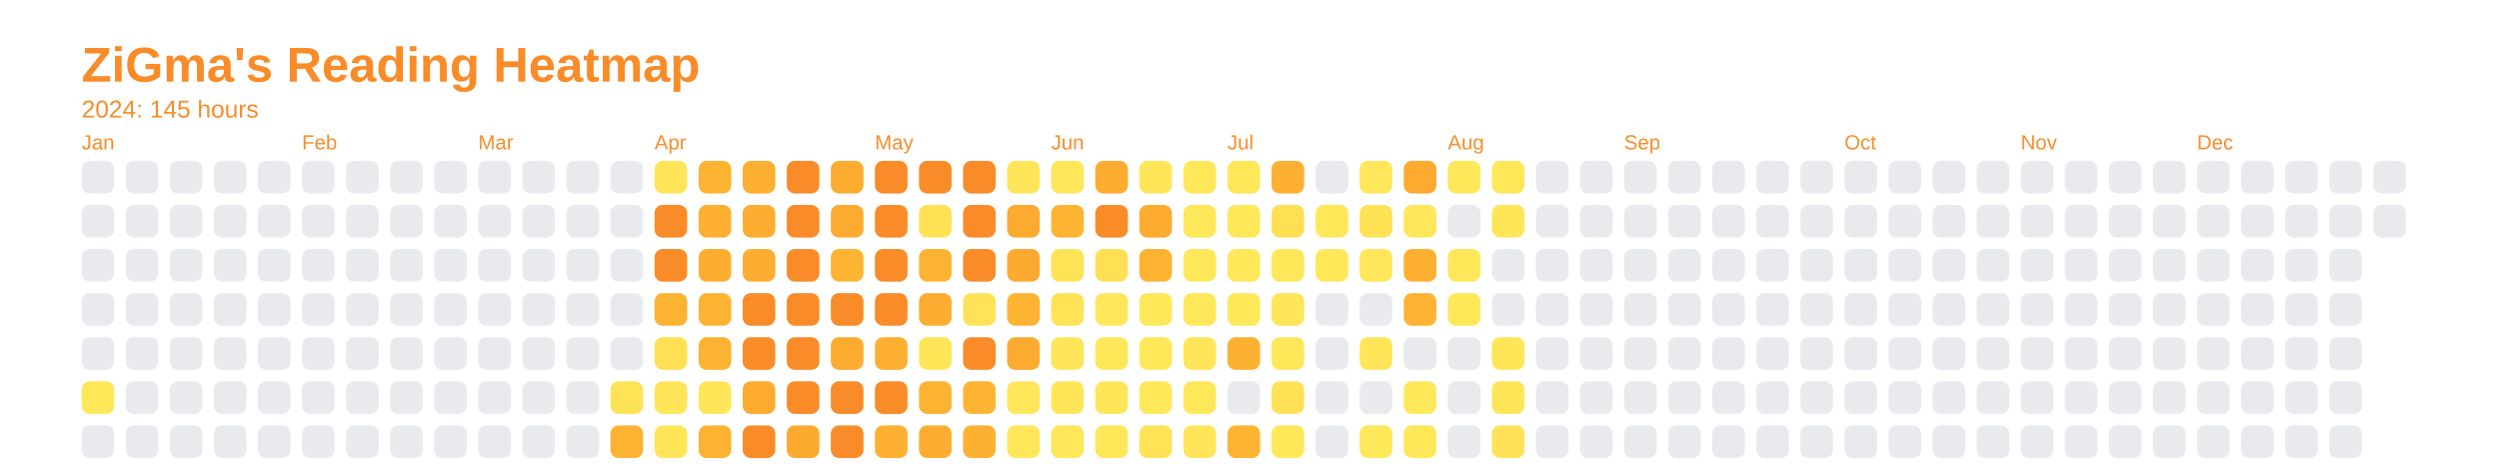
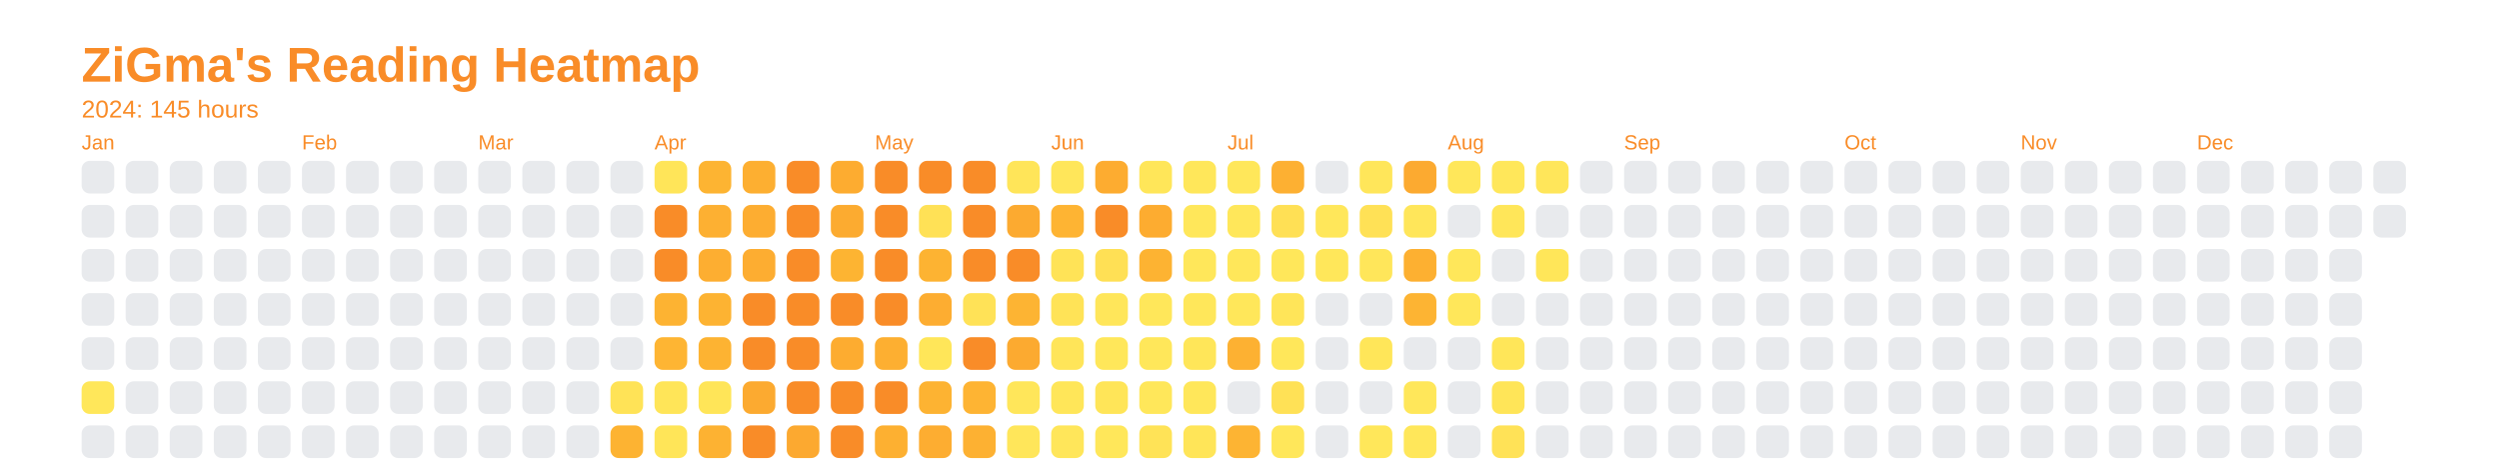
<svg xmlns="http://www.w3.org/2000/svg" baseProfile="full" height="57.5mm" version="1.1" viewBox="0,0,306.2,57.5" width="306.2mm">
  <defs />
  <rect fill="none" height="57.5" width="306.2" x="0" y="0" />
  <text fill="#f98c28" style="font-size:6px; font-family:Arial; font-weight:bold;" x="10" y="10">ZiGma's Reading Heatmap</text>
  <text fill="#f98c28" style="font-size:3px; font-family:Arial;" x="10" y="14.4">2024: 145 hours</text>
  <text fill="#f98c28" style="font-size:2.5px; font-family:Arial" x="10" y="18.3">Jan</text>
  <rect fill="#e8eaed" height="4" rx="1" ry="1" width="4" x="10" y="19.7" />
  <rect fill="#e8eaed" height="4" rx="1" ry="1" width="4" x="10" y="25.1" />
  <rect fill="#e8eaed" height="4" rx="1" ry="1" width="4" x="10" y="30.5" />
  <rect fill="#e8eaed" height="4" rx="1" ry="1" width="4" x="10" y="35.9" />
  <rect fill="#e8eaed" height="4" rx="1" ry="1" width="4" x="10" y="41.3" />
  <rect fill="#ffe75a" height="4" rx="1" ry="1" width="4" x="10" y="46.7" />
  <rect fill="#e8eaed" height="4" rx="1" ry="1" width="4" x="10" y="52.1" />
  <rect fill="#e8eaed" height="4" rx="1" ry="1" width="4" x="15.4" y="19.7" />
  <rect fill="#e8eaed" height="4" rx="1" ry="1" width="4" x="15.4" y="25.1" />
  <rect fill="#e8eaed" height="4" rx="1" ry="1" width="4" x="15.4" y="30.5" />
  <rect fill="#e8eaed" height="4" rx="1" ry="1" width="4" x="15.4" y="35.9" />
  <rect fill="#e8eaed" height="4" rx="1" ry="1" width="4" x="15.4" y="41.3" />
  <rect fill="#e8eaed" height="4" rx="1" ry="1" width="4" x="15.4" y="46.7" />
  <rect fill="#e8eaed" height="4" rx="1" ry="1" width="4" x="15.4" y="52.1" />
  <rect fill="#e8eaed" height="4" rx="1" ry="1" width="4" x="20.8" y="19.7" />
  <rect fill="#e8eaed" height="4" rx="1" ry="1" width="4" x="20.8" y="25.1" />
  <rect fill="#e8eaed" height="4" rx="1" ry="1" width="4" x="20.8" y="30.5" />
  <rect fill="#e8eaed" height="4" rx="1" ry="1" width="4" x="20.8" y="35.9" />
  <rect fill="#e8eaed" height="4" rx="1" ry="1" width="4" x="20.8" y="41.3" />
  <rect fill="#e8eaed" height="4" rx="1" ry="1" width="4" x="20.8" y="46.7" />
  <rect fill="#e8eaed" height="4" rx="1" ry="1" width="4" x="20.8" y="52.1" />
  <rect fill="#e8eaed" height="4" rx="1" ry="1" width="4" x="26.2" y="19.7" />
  <rect fill="#e8eaed" height="4" rx="1" ry="1" width="4" x="26.2" y="25.1" />
  <rect fill="#e8eaed" height="4" rx="1" ry="1" width="4" x="26.2" y="30.5" />
  <rect fill="#e8eaed" height="4" rx="1" ry="1" width="4" x="26.2" y="35.9" />
  <rect fill="#e8eaed" height="4" rx="1" ry="1" width="4" x="26.2" y="41.3" />
  <rect fill="#e8eaed" height="4" rx="1" ry="1" width="4" x="26.2" y="46.7" />
  <rect fill="#e8eaed" height="4" rx="1" ry="1" width="4" x="26.2" y="52.1" />
  <rect fill="#e8eaed" height="4" rx="1" ry="1" width="4" x="31.6" y="19.7" />
  <rect fill="#e8eaed" height="4" rx="1" ry="1" width="4" x="31.6" y="25.1" />
  <rect fill="#e8eaed" height="4" rx="1" ry="1" width="4" x="31.6" y="30.5" />
  <rect fill="#e8eaed" height="4" rx="1" ry="1" width="4" x="31.6" y="35.9" />
  <rect fill="#e8eaed" height="4" rx="1" ry="1" width="4" x="31.6" y="41.3" />
  <rect fill="#e8eaed" height="4" rx="1" ry="1" width="4" x="31.6" y="46.7" />
  <rect fill="#e8eaed" height="4" rx="1" ry="1" width="4" x="31.6" y="52.1" />
  <text fill="#f98c28" style="font-size:2.5px; font-family:Arial" x="37.0" y="18.3">Feb</text>
  <rect fill="#e8eaed" height="4" rx="1" ry="1" width="4" x="37.0" y="19.7" />
  <rect fill="#e8eaed" height="4" rx="1" ry="1" width="4" x="37.0" y="25.1" />
  <rect fill="#e8eaed" height="4" rx="1" ry="1" width="4" x="37.0" y="30.5" />
  <rect fill="#e8eaed" height="4" rx="1" ry="1" width="4" x="37.0" y="35.9" />
  <rect fill="#e8eaed" height="4" rx="1" ry="1" width="4" x="37.0" y="41.3" />
  <rect fill="#e8eaed" height="4" rx="1" ry="1" width="4" x="37.0" y="46.7" />
  <rect fill="#e8eaed" height="4" rx="1" ry="1" width="4" x="37.0" y="52.1" />
  <rect fill="#e8eaed" height="4" rx="1" ry="1" width="4" x="42.4" y="19.7" />
  <rect fill="#e8eaed" height="4" rx="1" ry="1" width="4" x="42.4" y="25.1" />
  <rect fill="#e8eaed" height="4" rx="1" ry="1" width="4" x="42.4" y="30.5" />
  <rect fill="#e8eaed" height="4" rx="1" ry="1" width="4" x="42.4" y="35.9" />
  <rect fill="#e8eaed" height="4" rx="1" ry="1" width="4" x="42.4" y="41.3" />
  <rect fill="#e8eaed" height="4" rx="1" ry="1" width="4" x="42.4" y="46.7" />
  <rect fill="#e8eaed" height="4" rx="1" ry="1" width="4" x="42.4" y="52.1" />
  <rect fill="#e8eaed" height="4" rx="1" ry="1" width="4" x="47.8" y="19.7" />
  <rect fill="#e8eaed" height="4" rx="1" ry="1" width="4" x="47.8" y="25.1" />
  <rect fill="#e8eaed" height="4" rx="1" ry="1" width="4" x="47.8" y="30.5" />
  <rect fill="#e8eaed" height="4" rx="1" ry="1" width="4" x="47.8" y="35.9" />
  <rect fill="#e8eaed" height="4" rx="1" ry="1" width="4" x="47.8" y="41.3" />
  <rect fill="#e8eaed" height="4" rx="1" ry="1" width="4" x="47.8" y="46.7" />
  <rect fill="#e8eaed" height="4" rx="1" ry="1" width="4" x="47.8" y="52.1" />
  <rect fill="#e8eaed" height="4" rx="1" ry="1" width="4" x="53.2" y="19.7" />
  <rect fill="#e8eaed" height="4" rx="1" ry="1" width="4" x="53.2" y="25.1" />
  <rect fill="#e8eaed" height="4" rx="1" ry="1" width="4" x="53.2" y="30.5" />
  <rect fill="#e8eaed" height="4" rx="1" ry="1" width="4" x="53.2" y="35.9" />
  <rect fill="#e8eaed" height="4" rx="1" ry="1" width="4" x="53.2" y="41.3" />
  <rect fill="#e8eaed" height="4" rx="1" ry="1" width="4" x="53.2" y="46.7" />
  <rect fill="#e8eaed" height="4" rx="1" ry="1" width="4" x="53.2" y="52.1" />
  <text fill="#f98c28" style="font-size:2.5px; font-family:Arial" x="58.6" y="18.3">Mar</text>
  <rect fill="#e8eaed" height="4" rx="1" ry="1" width="4" x="58.6" y="19.7" />
  <rect fill="#e8eaed" height="4" rx="1" ry="1" width="4" x="58.6" y="25.1" />
  <rect fill="#e8eaed" height="4" rx="1" ry="1" width="4" x="58.6" y="30.5" />
  <rect fill="#e8eaed" height="4" rx="1" ry="1" width="4" x="58.6" y="35.9" />
  <rect fill="#e8eaed" height="4" rx="1" ry="1" width="4" x="58.6" y="41.3" />
  <rect fill="#e8eaed" height="4" rx="1" ry="1" width="4" x="58.6" y="46.7" />
  <rect fill="#e8eaed" height="4" rx="1" ry="1" width="4" x="58.6" y="52.1" />
  <rect fill="#e8eaed" height="4" rx="1" ry="1" width="4" x="64" y="19.7" />
  <rect fill="#e8eaed" height="4" rx="1" ry="1" width="4" x="64" y="25.1" />
  <rect fill="#e8eaed" height="4" rx="1" ry="1" width="4" x="64" y="30.5" />
  <rect fill="#e8eaed" height="4" rx="1" ry="1" width="4" x="64" y="35.9" />
  <rect fill="#e8eaed" height="4" rx="1" ry="1" width="4" x="64" y="41.3" />
  <rect fill="#e8eaed" height="4" rx="1" ry="1" width="4" x="64" y="46.7" />
  <rect fill="#e8eaed" height="4" rx="1" ry="1" width="4" x="64" y="52.1" />
  <rect fill="#e8eaed" height="4" rx="1" ry="1" width="4" x="69.4" y="19.7" />
  <rect fill="#e8eaed" height="4" rx="1" ry="1" width="4" x="69.4" y="25.1" />
  <rect fill="#e8eaed" height="4" rx="1" ry="1" width="4" x="69.4" y="30.5" />
  <rect fill="#e8eaed" height="4" rx="1" ry="1" width="4" x="69.4" y="35.9" />
  <rect fill="#e8eaed" height="4" rx="1" ry="1" width="4" x="69.4" y="41.3" />
  <rect fill="#e8eaed" height="4" rx="1" ry="1" width="4" x="69.4" y="46.7" />
  <rect fill="#e8eaed" height="4" rx="1" ry="1" width="4" x="69.4" y="52.1" />
  <rect fill="#e8eaed" height="4" rx="1" ry="1" width="4" x="74.8" y="19.7" />
  <rect fill="#e8eaed" height="4" rx="1" ry="1" width="4" x="74.8" y="25.1" />
  <rect fill="#e8eaed" height="4" rx="1" ry="1" width="4" x="74.8" y="30.5" />
  <rect fill="#e8eaed" height="4" rx="1" ry="1" width="4" x="74.8" y="35.9" />
  <rect fill="#e8eaed" height="4" rx="1" ry="1" width="4" x="74.8" y="41.3" />
  <rect fill="#ffe357" height="4" rx="1" ry="1" width="4" x="74.8" y="46.7" />
  <rect fill="#fdb332" height="4" rx="1" ry="1" width="4" x="74.8" y="52.1" />
  <text fill="#f98c28" style="font-size:2.5px; font-family:Arial" x="80.2" y="18.3">Apr</text>
  <rect fill="#ffe559" height="4" rx="1" ry="1" width="4" x="80.2" y="19.7" />
  <rect fill="#f98c28" height="4" rx="1" ry="1" width="4" x="80.2" y="25.1" />
  <rect fill="#f98c28" height="4" rx="1" ry="1" width="4" x="80.2" y="30.5" />
  <rect fill="#fdb332" height="4" rx="1" ry="1" width="4" x="80.2" y="35.9" />
-   <rect fill="#ffe055" height="4" rx="1" ry="1" width="4" x="80.2" y="41.3" />
+   <rect fill="#feb533" height="4" rx="1" ry="1" width="4" x="80.2" y="41.3" />
  <rect fill="#ffe558" height="4" rx="1" ry="1" width="4" x="80.2" y="46.7" />
  <rect fill="#ffe558" height="4" rx="1" ry="1" width="4" x="80.2" y="52.1" />
  <rect fill="#fdb432" height="4" rx="1" ry="1" width="4" x="85.6" y="19.7" />
  <rect fill="#fdb032" height="4" rx="1" ry="1" width="4" x="85.6" y="25.1" />
  <rect fill="#fdae31" height="4" rx="1" ry="1" width="4" x="85.6" y="30.5" />
  <rect fill="#fdb332" height="4" rx="1" ry="1" width="4" x="85.6" y="35.9" />
  <rect fill="#fdb332" height="4" rx="1" ry="1" width="4" x="85.6" y="41.3" />
  <rect fill="#ffe558" height="4" rx="1" ry="1" width="4" x="85.6" y="46.7" />
  <rect fill="#fdb232" height="4" rx="1" ry="1" width="4" x="85.6" y="52.1" />
  <rect fill="#fdaf31" height="4" rx="1" ry="1" width="4" x="91" y="19.7" />
  <rect fill="#fdad31" height="4" rx="1" ry="1" width="4" x="91" y="25.1" />
  <rect fill="#fdad31" height="4" rx="1" ry="1" width="4" x="91" y="30.5" />
  <rect fill="#f98c28" height="4" rx="1" ry="1" width="4" x="91" y="35.9" />
  <rect fill="#f98c28" height="4" rx="1" ry="1" width="4" x="91" y="41.3" />
  <rect fill="#fcaa30" height="4" rx="1" ry="1" width="4" x="91" y="46.7" />
  <rect fill="#f98c28" height="4" rx="1" ry="1" width="4" x="91" y="52.1" />
  <rect fill="#f98c28" height="4" rx="1" ry="1" width="4" x="96.4" y="19.7" />
  <rect fill="#f98c28" height="4" rx="1" ry="1" width="4" x="96.4" y="25.1" />
  <rect fill="#f98c28" height="4" rx="1" ry="1" width="4" x="96.4" y="30.5" />
  <rect fill="#f98c28" height="4" rx="1" ry="1" width="4" x="96.4" y="35.9" />
  <rect fill="#f98c28" height="4" rx="1" ry="1" width="4" x="96.4" y="41.3" />
  <rect fill="#f98c28" height="4" rx="1" ry="1" width="4" x="96.4" y="46.7" />
  <rect fill="#fca930" height="4" rx="1" ry="1" width="4" x="96.4" y="52.1" />
  <rect fill="#fdac30" height="4" rx="1" ry="1" width="4" x="101.8" y="19.7" />
  <rect fill="#fcab30" height="4" rx="1" ry="1" width="4" x="101.8" y="25.1" />
  <rect fill="#fdb432" height="4" rx="1" ry="1" width="4" x="101.8" y="30.5" />
  <rect fill="#f98c28" height="4" rx="1" ry="1" width="4" x="101.8" y="35.9" />
  <rect fill="#fdac30" height="4" rx="1" ry="1" width="4" x="101.8" y="41.3" />
  <rect fill="#f98c28" height="4" rx="1" ry="1" width="4" x="101.8" y="46.7" />
  <rect fill="#f98c28" height="4" rx="1" ry="1" width="4" x="101.8" y="52.1" />
  <text fill="#f98c28" style="font-size:2.5px; font-family:Arial" x="107.2" y="18.3">May</text>
  <rect fill="#f98c28" height="4" rx="1" ry="1" width="4" x="107.2" y="19.7" />
  <rect fill="#f98c28" height="4" rx="1" ry="1" width="4" x="107.2" y="25.1" />
  <rect fill="#f98c28" height="4" rx="1" ry="1" width="4" x="107.2" y="30.5" />
  <rect fill="#f98c28" height="4" rx="1" ry="1" width="4" x="107.2" y="35.9" />
  <rect fill="#fdaf31" height="4" rx="1" ry="1" width="4" x="107.2" y="41.3" />
  <rect fill="#f98c28" height="4" rx="1" ry="1" width="4" x="107.2" y="46.7" />
  <rect fill="#fdb031" height="4" rx="1" ry="1" width="4" x="107.2" y="52.1" />
  <rect fill="#f98c28" height="4" rx="1" ry="1" width="4" x="112.6" y="19.7" />
  <rect fill="#ffe156" height="4" rx="1" ry="1" width="4" x="112.6" y="25.1" />
  <rect fill="#fdb332" height="4" rx="1" ry="1" width="4" x="112.6" y="30.5" />
  <rect fill="#fdad31" height="4" rx="1" ry="1" width="4" x="112.6" y="35.9" />
  <rect fill="#ffe659" height="4" rx="1" ry="1" width="4" x="112.6" y="41.3" />
  <rect fill="#fdb332" height="4" rx="1" ry="1" width="4" x="112.6" y="46.7" />
  <rect fill="#fdad31" height="4" rx="1" ry="1" width="4" x="112.6" y="52.1" />
  <rect fill="#f98c28" height="4" rx="1" ry="1" width="4" x="118" y="19.7" />
  <rect fill="#f98c28" height="4" rx="1" ry="1" width="4" x="118" y="25.1" />
  <rect fill="#f98c28" height="4" rx="1" ry="1" width="4" x="118" y="30.5" />
  <rect fill="#ffe257" height="4" rx="1" ry="1" width="4" x="118" y="35.9" />
  <rect fill="#f98c28" height="4" rx="1" ry="1" width="4" x="118" y="41.3" />
  <rect fill="#feb433" height="4" rx="1" ry="1" width="4" x="118" y="46.7" />
  <rect fill="#fdb132" height="4" rx="1" ry="1" width="4" x="118" y="52.1" />
  <rect fill="#ffe559" height="4" rx="1" ry="1" width="4" x="123.4" y="19.7" />
  <rect fill="#fcaa30" height="4" rx="1" ry="1" width="4" x="123.4" y="25.1" />
-   <rect fill="#fca930" height="4" rx="1" ry="1" width="4" x="123.4" y="30.5" />
+   <rect fill="#f98c28" height="4" rx="1" ry="1" width="4" x="123.4" y="30.5" />
  <rect fill="#fdb433" height="4" rx="1" ry="1" width="4" x="123.4" y="35.9" />
  <rect fill="#fcaa30" height="4" rx="1" ry="1" width="4" x="123.4" y="41.3" />
  <rect fill="#ffe65a" height="4" rx="1" ry="1" width="4" x="123.4" y="46.7" />
  <rect fill="#ffe65a" height="4" rx="1" ry="1" width="4" x="123.4" y="52.1" />
  <text fill="#f98c28" style="font-size:2.5px; font-family:Arial" x="128.8" y="18.3">Jun</text>
  <rect fill="#ffe65a" height="4" rx="1" ry="1" width="4" x="128.8" y="19.7" />
  <rect fill="#feb433" height="4" rx="1" ry="1" width="4" x="128.8" y="25.1" />
  <rect fill="#ffe357" height="4" rx="1" ry="1" width="4" x="128.8" y="30.5" />
  <rect fill="#ffe357" height="4" rx="1" ry="1" width="4" x="128.8" y="35.9" />
  <rect fill="#ffe559" height="4" rx="1" ry="1" width="4" x="128.8" y="41.3" />
  <rect fill="#ffe659" height="4" rx="1" ry="1" width="4" x="128.8" y="46.7" />
  <rect fill="#ffe65a" height="4" rx="1" ry="1" width="4" x="128.8" y="52.1" />
  <rect fill="#fdac30" height="4" rx="1" ry="1" width="4" x="134.2" y="19.7" />
  <rect fill="#f98c28" height="4" rx="1" ry="1" width="4" x="134.2" y="25.1" />
  <rect fill="#ffe055" height="4" rx="1" ry="1" width="4" x="134.2" y="30.5" />
  <rect fill="#ffe65a" height="4" rx="1" ry="1" width="4" x="134.2" y="35.9" />
  <rect fill="#ffe75a" height="4" rx="1" ry="1" width="4" x="134.2" y="41.3" />
  <rect fill="#ffe558" height="4" rx="1" ry="1" width="4" x="134.2" y="46.7" />
  <rect fill="#ffe75a" height="4" rx="1" ry="1" width="4" x="134.2" y="52.1" />
  <rect fill="#ffe659" height="4" rx="1" ry="1" width="4" x="139.6" y="19.7" />
  <rect fill="#fdac30" height="4" rx="1" ry="1" width="4" x="139.6" y="25.1" />
  <rect fill="#fdb332" height="4" rx="1" ry="1" width="4" x="139.6" y="30.5" />
  <rect fill="#ffe75a" height="4" rx="1" ry="1" width="4" x="139.6" y="35.9" />
  <rect fill="#ffe75a" height="4" rx="1" ry="1" width="4" x="139.6" y="41.3" />
  <rect fill="#ffe75a" height="4" rx="1" ry="1" width="4" x="139.6" y="46.7" />
  <rect fill="#ffe357" height="4" rx="1" ry="1" width="4" x="139.6" y="52.1" />
  <rect fill="#ffe75a" height="4" rx="1" ry="1" width="4" x="145" y="19.7" />
  <rect fill="#ffe75a" height="4" rx="1" ry="1" width="4" x="145" y="25.1" />
  <rect fill="#ffe75a" height="4" rx="1" ry="1" width="4" x="145" y="30.5" />
  <rect fill="#ffe75a" height="4" rx="1" ry="1" width="4" x="145" y="35.9" />
  <rect fill="#ffe659" height="4" rx="1" ry="1" width="4" x="145" y="41.3" />
  <rect fill="#ffe75a" height="4" rx="1" ry="1" width="4" x="145" y="46.7" />
  <rect fill="#ffe558" height="4" rx="1" ry="1" width="4" x="145" y="52.1" />
  <text fill="#f98c28" style="font-size:2.5px; font-family:Arial" x="150.4" y="18.3">Jul</text>
  <rect fill="#ffe75a" height="4" rx="1" ry="1" width="4" x="150.4" y="19.7" />
  <rect fill="#ffe75a" height="4" rx="1" ry="1" width="4" x="150.4" y="25.1" />
  <rect fill="#ffe75a" height="4" rx="1" ry="1" width="4" x="150.4" y="30.5" />
  <rect fill="#ffe75a" height="4" rx="1" ry="1" width="4" x="150.4" y="35.9" />
  <rect fill="#fdb132" height="4" rx="1" ry="1" width="4" x="150.4" y="41.3" />
  <rect fill="#e8eaed" height="4" rx="1" ry="1" width="4" x="150.4" y="46.7" />
  <rect fill="#fdb433" height="4" rx="1" ry="1" width="4" x="150.4" y="52.1" />
  <rect fill="#fdb032" height="4" rx="1" ry="1" width="4" x="155.8" y="19.7" />
  <rect fill="#ffe055" height="4" rx="1" ry="1" width="4" x="155.8" y="25.1" />
  <rect fill="#ffe75a" height="4" rx="1" ry="1" width="4" x="155.8" y="30.5" />
  <rect fill="#ffe559" height="4" rx="1" ry="1" width="4" x="155.8" y="35.9" />
  <rect fill="#ffe75a" height="4" rx="1" ry="1" width="4" x="155.8" y="41.3" />
  <rect fill="#ffe156" height="4" rx="1" ry="1" width="4" x="155.8" y="46.7" />
  <rect fill="#ffe75a" height="4" rx="1" ry="1" width="4" x="155.8" y="52.1" />
  <rect fill="#e8eaed" height="4" rx="1" ry="1" width="4" x="161.2" y="19.7" />
  <rect fill="#ffe75a" height="4" rx="1" ry="1" width="4" x="161.2" y="25.1" />
  <rect fill="#ffe75a" height="4" rx="1" ry="1" width="4" x="161.2" y="30.5" />
  <rect fill="#e8eaed" height="4" rx="1" ry="1" width="4" x="161.2" y="35.9" />
  <rect fill="#e8eaed" height="4" rx="1" ry="1" width="4" x="161.2" y="41.3" />
  <rect fill="#e8eaed" height="4" rx="1" ry="1" width="4" x="161.2" y="46.7" />
  <rect fill="#e8eaed" height="4" rx="1" ry="1" width="4" x="161.2" y="52.1" />
  <rect fill="#ffe65a" height="4" rx="1" ry="1" width="4" x="166.6" y="19.7" />
  <rect fill="#ffe156" height="4" rx="1" ry="1" width="4" x="166.6" y="25.1" />
  <rect fill="#ffe65a" height="4" rx="1" ry="1" width="4" x="166.6" y="30.5" />
  <rect fill="#e8eaed" height="4" rx="1" ry="1" width="4" x="166.6" y="35.9" />
  <rect fill="#ffe659" height="4" rx="1" ry="1" width="4" x="166.6" y="41.3" />
  <rect fill="#e8eaed" height="4" rx="1" ry="1" width="4" x="166.6" y="46.7" />
  <rect fill="#ffe75a" height="4" rx="1" ry="1" width="4" x="166.6" y="52.1" />
  <rect fill="#fcaa30" height="4" rx="1" ry="1" width="4" x="172" y="19.7" />
  <rect fill="#ffe65a" height="4" rx="1" ry="1" width="4" x="172" y="25.1" />
  <rect fill="#fdb031" height="4" rx="1" ry="1" width="4" x="172" y="30.5" />
  <rect fill="#fdb433" height="4" rx="1" ry="1" width="4" x="172" y="35.9" />
  <rect fill="#e8eaed" height="4" rx="1" ry="1" width="4" x="172" y="41.3" />
  <rect fill="#ffe75a" height="4" rx="1" ry="1" width="4" x="172" y="46.7" />
  <rect fill="#ffe75a" height="4" rx="1" ry="1" width="4" x="172" y="52.1" />
  <text fill="#f98c28" style="font-size:2.5px; font-family:Arial" x="177.4" y="18.3">Aug</text>
  <rect fill="#ffe75a" height="4" rx="1" ry="1" width="4" x="177.4" y="19.7" />
  <rect fill="#e8eaed" height="4" rx="1" ry="1" width="4" x="177.4" y="25.1" />
  <rect fill="#ffe75a" height="4" rx="1" ry="1" width="4" x="177.4" y="30.5" />
  <rect fill="#ffe75a" height="4" rx="1" ry="1" width="4" x="177.4" y="35.9" />
  <rect fill="#e8eaed" height="4" rx="1" ry="1" width="4" x="177.4" y="41.3" />
  <rect fill="#e8eaed" height="4" rx="1" ry="1" width="4" x="177.4" y="46.7" />
  <rect fill="#e8eaed" height="4" rx="1" ry="1" width="4" x="177.4" y="52.1" />
  <rect fill="#ffe75a" height="4" rx="1" ry="1" width="4" x="182.8" y="19.7" />
  <rect fill="#ffe659" height="4" rx="1" ry="1" width="4" x="182.8" y="25.1" />
  <rect fill="#e8eaed" height="4" rx="1" ry="1" width="4" x="182.8" y="30.5" />
  <rect fill="#e8eaed" height="4" rx="1" ry="1" width="4" x="182.8" y="35.9" />
  <rect fill="#ffe659" height="4" rx="1" ry="1" width="4" x="182.8" y="41.3" />
  <rect fill="#ffe558" height="4" rx="1" ry="1" width="4" x="182.8" y="46.7" />
  <rect fill="#ffe257" height="4" rx="1" ry="1" width="4" x="182.8" y="52.1" />
-   <rect fill="#e8eaed" height="4" rx="1" ry="1" width="4" x="188.2" y="19.7" />
+   <rect fill="#ffe65a" height="4" rx="1" ry="1" width="4" x="188.2" y="19.7" />
  <rect fill="#e8eaed" height="4" rx="1" ry="1" width="4" x="188.2" y="25.1" />
-   <rect fill="#e8eaed" height="4" rx="1" ry="1" width="4" x="188.2" y="30.5" />
+   <rect fill="#ffe659" height="4" rx="1" ry="1" width="4" x="188.2" y="30.5" />
  <rect fill="#e8eaed" height="4" rx="1" ry="1" width="4" x="188.2" y="35.9" />
  <rect fill="#e8eaed" height="4" rx="1" ry="1" width="4" x="188.2" y="41.3" />
  <rect fill="#e8eaed" height="4" rx="1" ry="1" width="4" x="188.2" y="46.7" />
  <rect fill="#e8eaed" height="4" rx="1" ry="1" width="4" x="188.2" y="52.1" />
  <rect fill="#e8eaed" height="4" rx="1" ry="1" width="4" x="193.6" y="19.7" />
  <rect fill="#e8eaed" height="4" rx="1" ry="1" width="4" x="193.6" y="25.1" />
  <rect fill="#e8eaed" height="4" rx="1" ry="1" width="4" x="193.6" y="30.5" />
  <rect fill="#e8eaed" height="4" rx="1" ry="1" width="4" x="193.6" y="35.9" />
  <rect fill="#e8eaed" height="4" rx="1" ry="1" width="4" x="193.6" y="41.3" />
  <rect fill="#e8eaed" height="4" rx="1" ry="1" width="4" x="193.6" y="46.7" />
  <rect fill="#e8eaed" height="4" rx="1" ry="1" width="4" x="193.6" y="52.1" />
  <text fill="#f98c28" style="font-size:2.5px; font-family:Arial" x="199" y="18.3">Sep</text>
  <rect fill="#e8eaed" height="4" rx="1" ry="1" width="4" x="199" y="19.7" />
  <rect fill="#e8eaed" height="4" rx="1" ry="1" width="4" x="199" y="25.1" />
  <rect fill="#e8eaed" height="4" rx="1" ry="1" width="4" x="199" y="30.5" />
  <rect fill="#e8eaed" height="4" rx="1" ry="1" width="4" x="199" y="35.9" />
  <rect fill="#e8eaed" height="4" rx="1" ry="1" width="4" x="199" y="41.3" />
  <rect fill="#e8eaed" height="4" rx="1" ry="1" width="4" x="199" y="46.7" />
  <rect fill="#e8eaed" height="4" rx="1" ry="1" width="4" x="199" y="52.1" />
  <rect fill="#e8eaed" height="4" rx="1" ry="1" width="4" x="204.4" y="19.7" />
  <rect fill="#e8eaed" height="4" rx="1" ry="1" width="4" x="204.4" y="25.1" />
  <rect fill="#e8eaed" height="4" rx="1" ry="1" width="4" x="204.4" y="30.5" />
  <rect fill="#e8eaed" height="4" rx="1" ry="1" width="4" x="204.4" y="35.9" />
  <rect fill="#e8eaed" height="4" rx="1" ry="1" width="4" x="204.4" y="41.3" />
  <rect fill="#e8eaed" height="4" rx="1" ry="1" width="4" x="204.4" y="46.7" />
  <rect fill="#e8eaed" height="4" rx="1" ry="1" width="4" x="204.4" y="52.1" />
  <rect fill="#e8eaed" height="4" rx="1" ry="1" width="4" x="209.8" y="19.7" />
  <rect fill="#e8eaed" height="4" rx="1" ry="1" width="4" x="209.8" y="25.1" />
  <rect fill="#e8eaed" height="4" rx="1" ry="1" width="4" x="209.8" y="30.5" />
  <rect fill="#e8eaed" height="4" rx="1" ry="1" width="4" x="209.8" y="35.9" />
  <rect fill="#e8eaed" height="4" rx="1" ry="1" width="4" x="209.8" y="41.3" />
  <rect fill="#e8eaed" height="4" rx="1" ry="1" width="4" x="209.8" y="46.7" />
  <rect fill="#e8eaed" height="4" rx="1" ry="1" width="4" x="209.8" y="52.1" />
  <rect fill="#e8eaed" height="4" rx="1" ry="1" width="4" x="215.2" y="19.7" />
  <rect fill="#e8eaed" height="4" rx="1" ry="1" width="4" x="215.2" y="25.1" />
  <rect fill="#e8eaed" height="4" rx="1" ry="1" width="4" x="215.2" y="30.5" />
  <rect fill="#e8eaed" height="4" rx="1" ry="1" width="4" x="215.2" y="35.9" />
  <rect fill="#e8eaed" height="4" rx="1" ry="1" width="4" x="215.2" y="41.3" />
  <rect fill="#e8eaed" height="4" rx="1" ry="1" width="4" x="215.2" y="46.7" />
  <rect fill="#e8eaed" height="4" rx="1" ry="1" width="4" x="215.2" y="52.1" />
  <rect fill="#e8eaed" height="4" rx="1" ry="1" width="4" x="220.6" y="19.7" />
  <rect fill="#e8eaed" height="4" rx="1" ry="1" width="4" x="220.6" y="25.1" />
  <rect fill="#e8eaed" height="4" rx="1" ry="1" width="4" x="220.6" y="30.5" />
  <rect fill="#e8eaed" height="4" rx="1" ry="1" width="4" x="220.6" y="35.9" />
  <rect fill="#e8eaed" height="4" rx="1" ry="1" width="4" x="220.6" y="41.3" />
  <rect fill="#e8eaed" height="4" rx="1" ry="1" width="4" x="220.6" y="46.7" />
  <rect fill="#e8eaed" height="4" rx="1" ry="1" width="4" x="220.6" y="52.1" />
  <text fill="#f98c28" style="font-size:2.5px; font-family:Arial" x="226" y="18.3">Oct</text>
  <rect fill="#e8eaed" height="4" rx="1" ry="1" width="4" x="226" y="19.7" />
  <rect fill="#e8eaed" height="4" rx="1" ry="1" width="4" x="226" y="25.1" />
  <rect fill="#e8eaed" height="4" rx="1" ry="1" width="4" x="226" y="30.5" />
  <rect fill="#e8eaed" height="4" rx="1" ry="1" width="4" x="226" y="35.9" />
  <rect fill="#e8eaed" height="4" rx="1" ry="1" width="4" x="226" y="41.3" />
  <rect fill="#e8eaed" height="4" rx="1" ry="1" width="4" x="226" y="46.7" />
  <rect fill="#e8eaed" height="4" rx="1" ry="1" width="4" x="226" y="52.1" />
  <rect fill="#e8eaed" height="4" rx="1" ry="1" width="4" x="231.4" y="19.7" />
  <rect fill="#e8eaed" height="4" rx="1" ry="1" width="4" x="231.4" y="25.1" />
  <rect fill="#e8eaed" height="4" rx="1" ry="1" width="4" x="231.4" y="30.5" />
  <rect fill="#e8eaed" height="4" rx="1" ry="1" width="4" x="231.4" y="35.9" />
  <rect fill="#e8eaed" height="4" rx="1" ry="1" width="4" x="231.4" y="41.3" />
  <rect fill="#e8eaed" height="4" rx="1" ry="1" width="4" x="231.4" y="46.7" />
  <rect fill="#e8eaed" height="4" rx="1" ry="1" width="4" x="231.4" y="52.1" />
  <rect fill="#e8eaed" height="4" rx="1" ry="1" width="4" x="236.8" y="19.7" />
  <rect fill="#e8eaed" height="4" rx="1" ry="1" width="4" x="236.8" y="25.1" />
  <rect fill="#e8eaed" height="4" rx="1" ry="1" width="4" x="236.8" y="30.5" />
  <rect fill="#e8eaed" height="4" rx="1" ry="1" width="4" x="236.8" y="35.9" />
  <rect fill="#e8eaed" height="4" rx="1" ry="1" width="4" x="236.8" y="41.3" />
  <rect fill="#e8eaed" height="4" rx="1" ry="1" width="4" x="236.8" y="46.7" />
  <rect fill="#e8eaed" height="4" rx="1" ry="1" width="4" x="236.8" y="52.1" />
  <rect fill="#e8eaed" height="4" rx="1" ry="1" width="4" x="242.2" y="19.7" />
  <rect fill="#e8eaed" height="4" rx="1" ry="1" width="4" x="242.2" y="25.1" />
  <rect fill="#e8eaed" height="4" rx="1" ry="1" width="4" x="242.2" y="30.5" />
  <rect fill="#e8eaed" height="4" rx="1" ry="1" width="4" x="242.2" y="35.9" />
  <rect fill="#e8eaed" height="4" rx="1" ry="1" width="4" x="242.2" y="41.3" />
  <rect fill="#e8eaed" height="4" rx="1" ry="1" width="4" x="242.2" y="46.7" />
  <rect fill="#e8eaed" height="4" rx="1" ry="1" width="4" x="242.2" y="52.1" />
  <text fill="#f98c28" style="font-size:2.5px; font-family:Arial" x="247.6" y="18.3">Nov</text>
  <rect fill="#e8eaed" height="4" rx="1" ry="1" width="4" x="247.6" y="19.7" />
  <rect fill="#e8eaed" height="4" rx="1" ry="1" width="4" x="247.6" y="25.1" />
  <rect fill="#e8eaed" height="4" rx="1" ry="1" width="4" x="247.6" y="30.5" />
  <rect fill="#e8eaed" height="4" rx="1" ry="1" width="4" x="247.6" y="35.9" />
  <rect fill="#e8eaed" height="4" rx="1" ry="1" width="4" x="247.6" y="41.3" />
  <rect fill="#e8eaed" height="4" rx="1" ry="1" width="4" x="247.6" y="46.7" />
  <rect fill="#e8eaed" height="4" rx="1" ry="1" width="4" x="247.6" y="52.1" />
  <rect fill="#e8eaed" height="4" rx="1" ry="1" width="4" x="253" y="19.7" />
  <rect fill="#e8eaed" height="4" rx="1" ry="1" width="4" x="253" y="25.1" />
  <rect fill="#e8eaed" height="4" rx="1" ry="1" width="4" x="253" y="30.5" />
  <rect fill="#e8eaed" height="4" rx="1" ry="1" width="4" x="253" y="35.9" />
  <rect fill="#e8eaed" height="4" rx="1" ry="1" width="4" x="253" y="41.3" />
  <rect fill="#e8eaed" height="4" rx="1" ry="1" width="4" x="253" y="46.7" />
  <rect fill="#e8eaed" height="4" rx="1" ry="1" width="4" x="253" y="52.1" />
  <rect fill="#e8eaed" height="4" rx="1" ry="1" width="4" x="258.4" y="19.7" />
  <rect fill="#e8eaed" height="4" rx="1" ry="1" width="4" x="258.4" y="25.1" />
  <rect fill="#e8eaed" height="4" rx="1" ry="1" width="4" x="258.4" y="30.5" />
  <rect fill="#e8eaed" height="4" rx="1" ry="1" width="4" x="258.4" y="35.9" />
  <rect fill="#e8eaed" height="4" rx="1" ry="1" width="4" x="258.4" y="41.3" />
  <rect fill="#e8eaed" height="4" rx="1" ry="1" width="4" x="258.4" y="46.7" />
  <rect fill="#e8eaed" height="4" rx="1" ry="1" width="4" x="258.4" y="52.1" />
  <rect fill="#e8eaed" height="4" rx="1" ry="1" width="4" x="263.8" y="19.7" />
  <rect fill="#e8eaed" height="4" rx="1" ry="1" width="4" x="263.8" y="25.1" />
  <rect fill="#e8eaed" height="4" rx="1" ry="1" width="4" x="263.8" y="30.5" />
  <rect fill="#e8eaed" height="4" rx="1" ry="1" width="4" x="263.8" y="35.9" />
  <rect fill="#e8eaed" height="4" rx="1" ry="1" width="4" x="263.8" y="41.3" />
  <rect fill="#e8eaed" height="4" rx="1" ry="1" width="4" x="263.8" y="46.7" />
  <rect fill="#e8eaed" height="4" rx="1" ry="1" width="4" x="263.8" y="52.1" />
  <text fill="#f98c28" style="font-size:2.5px; font-family:Arial" x="269.2" y="18.3">Dec</text>
  <rect fill="#e8eaed" height="4" rx="1" ry="1" width="4" x="269.2" y="19.7" />
  <rect fill="#e8eaed" height="4" rx="1" ry="1" width="4" x="269.2" y="25.1" />
  <rect fill="#e8eaed" height="4" rx="1" ry="1" width="4" x="269.2" y="30.5" />
  <rect fill="#e8eaed" height="4" rx="1" ry="1" width="4" x="269.2" y="35.9" />
  <rect fill="#e8eaed" height="4" rx="1" ry="1" width="4" x="269.2" y="41.3" />
  <rect fill="#e8eaed" height="4" rx="1" ry="1" width="4" x="269.2" y="46.7" />
  <rect fill="#e8eaed" height="4" rx="1" ry="1" width="4" x="269.2" y="52.1" />
  <rect fill="#e8eaed" height="4" rx="1" ry="1" width="4" x="274.6" y="19.7" />
  <rect fill="#e8eaed" height="4" rx="1" ry="1" width="4" x="274.6" y="25.1" />
  <rect fill="#e8eaed" height="4" rx="1" ry="1" width="4" x="274.6" y="30.5" />
  <rect fill="#e8eaed" height="4" rx="1" ry="1" width="4" x="274.6" y="35.9" />
  <rect fill="#e8eaed" height="4" rx="1" ry="1" width="4" x="274.6" y="41.3" />
  <rect fill="#e8eaed" height="4" rx="1" ry="1" width="4" x="274.6" y="46.7" />
  <rect fill="#e8eaed" height="4" rx="1" ry="1" width="4" x="274.6" y="52.1" />
  <rect fill="#e8eaed" height="4" rx="1" ry="1" width="4" x="280" y="19.7" />
  <rect fill="#e8eaed" height="4" rx="1" ry="1" width="4" x="280" y="25.1" />
  <rect fill="#e8eaed" height="4" rx="1" ry="1" width="4" x="280" y="30.5" />
  <rect fill="#e8eaed" height="4" rx="1" ry="1" width="4" x="280" y="35.9" />
  <rect fill="#e8eaed" height="4" rx="1" ry="1" width="4" x="280" y="41.3" />
  <rect fill="#e8eaed" height="4" rx="1" ry="1" width="4" x="280" y="46.7" />
  <rect fill="#e8eaed" height="4" rx="1" ry="1" width="4" x="280" y="52.1" />
  <rect fill="#e8eaed" height="4" rx="1" ry="1" width="4" x="285.4" y="19.7" />
  <rect fill="#e8eaed" height="4" rx="1" ry="1" width="4" x="285.4" y="25.1" />
  <rect fill="#e8eaed" height="4" rx="1" ry="1" width="4" x="285.4" y="30.5" />
  <rect fill="#e8eaed" height="4" rx="1" ry="1" width="4" x="285.4" y="35.9" />
  <rect fill="#e8eaed" height="4" rx="1" ry="1" width="4" x="285.4" y="41.3" />
  <rect fill="#e8eaed" height="4" rx="1" ry="1" width="4" x="285.4" y="46.7" />
  <rect fill="#e8eaed" height="4" rx="1" ry="1" width="4" x="285.4" y="52.1" />
  <rect fill="#e8eaed" height="4" rx="1" ry="1" width="4" x="290.8" y="19.7" />
  <rect fill="#e8eaed" height="4" rx="1" ry="1" width="4" x="290.8" y="25.1" />
</svg>
